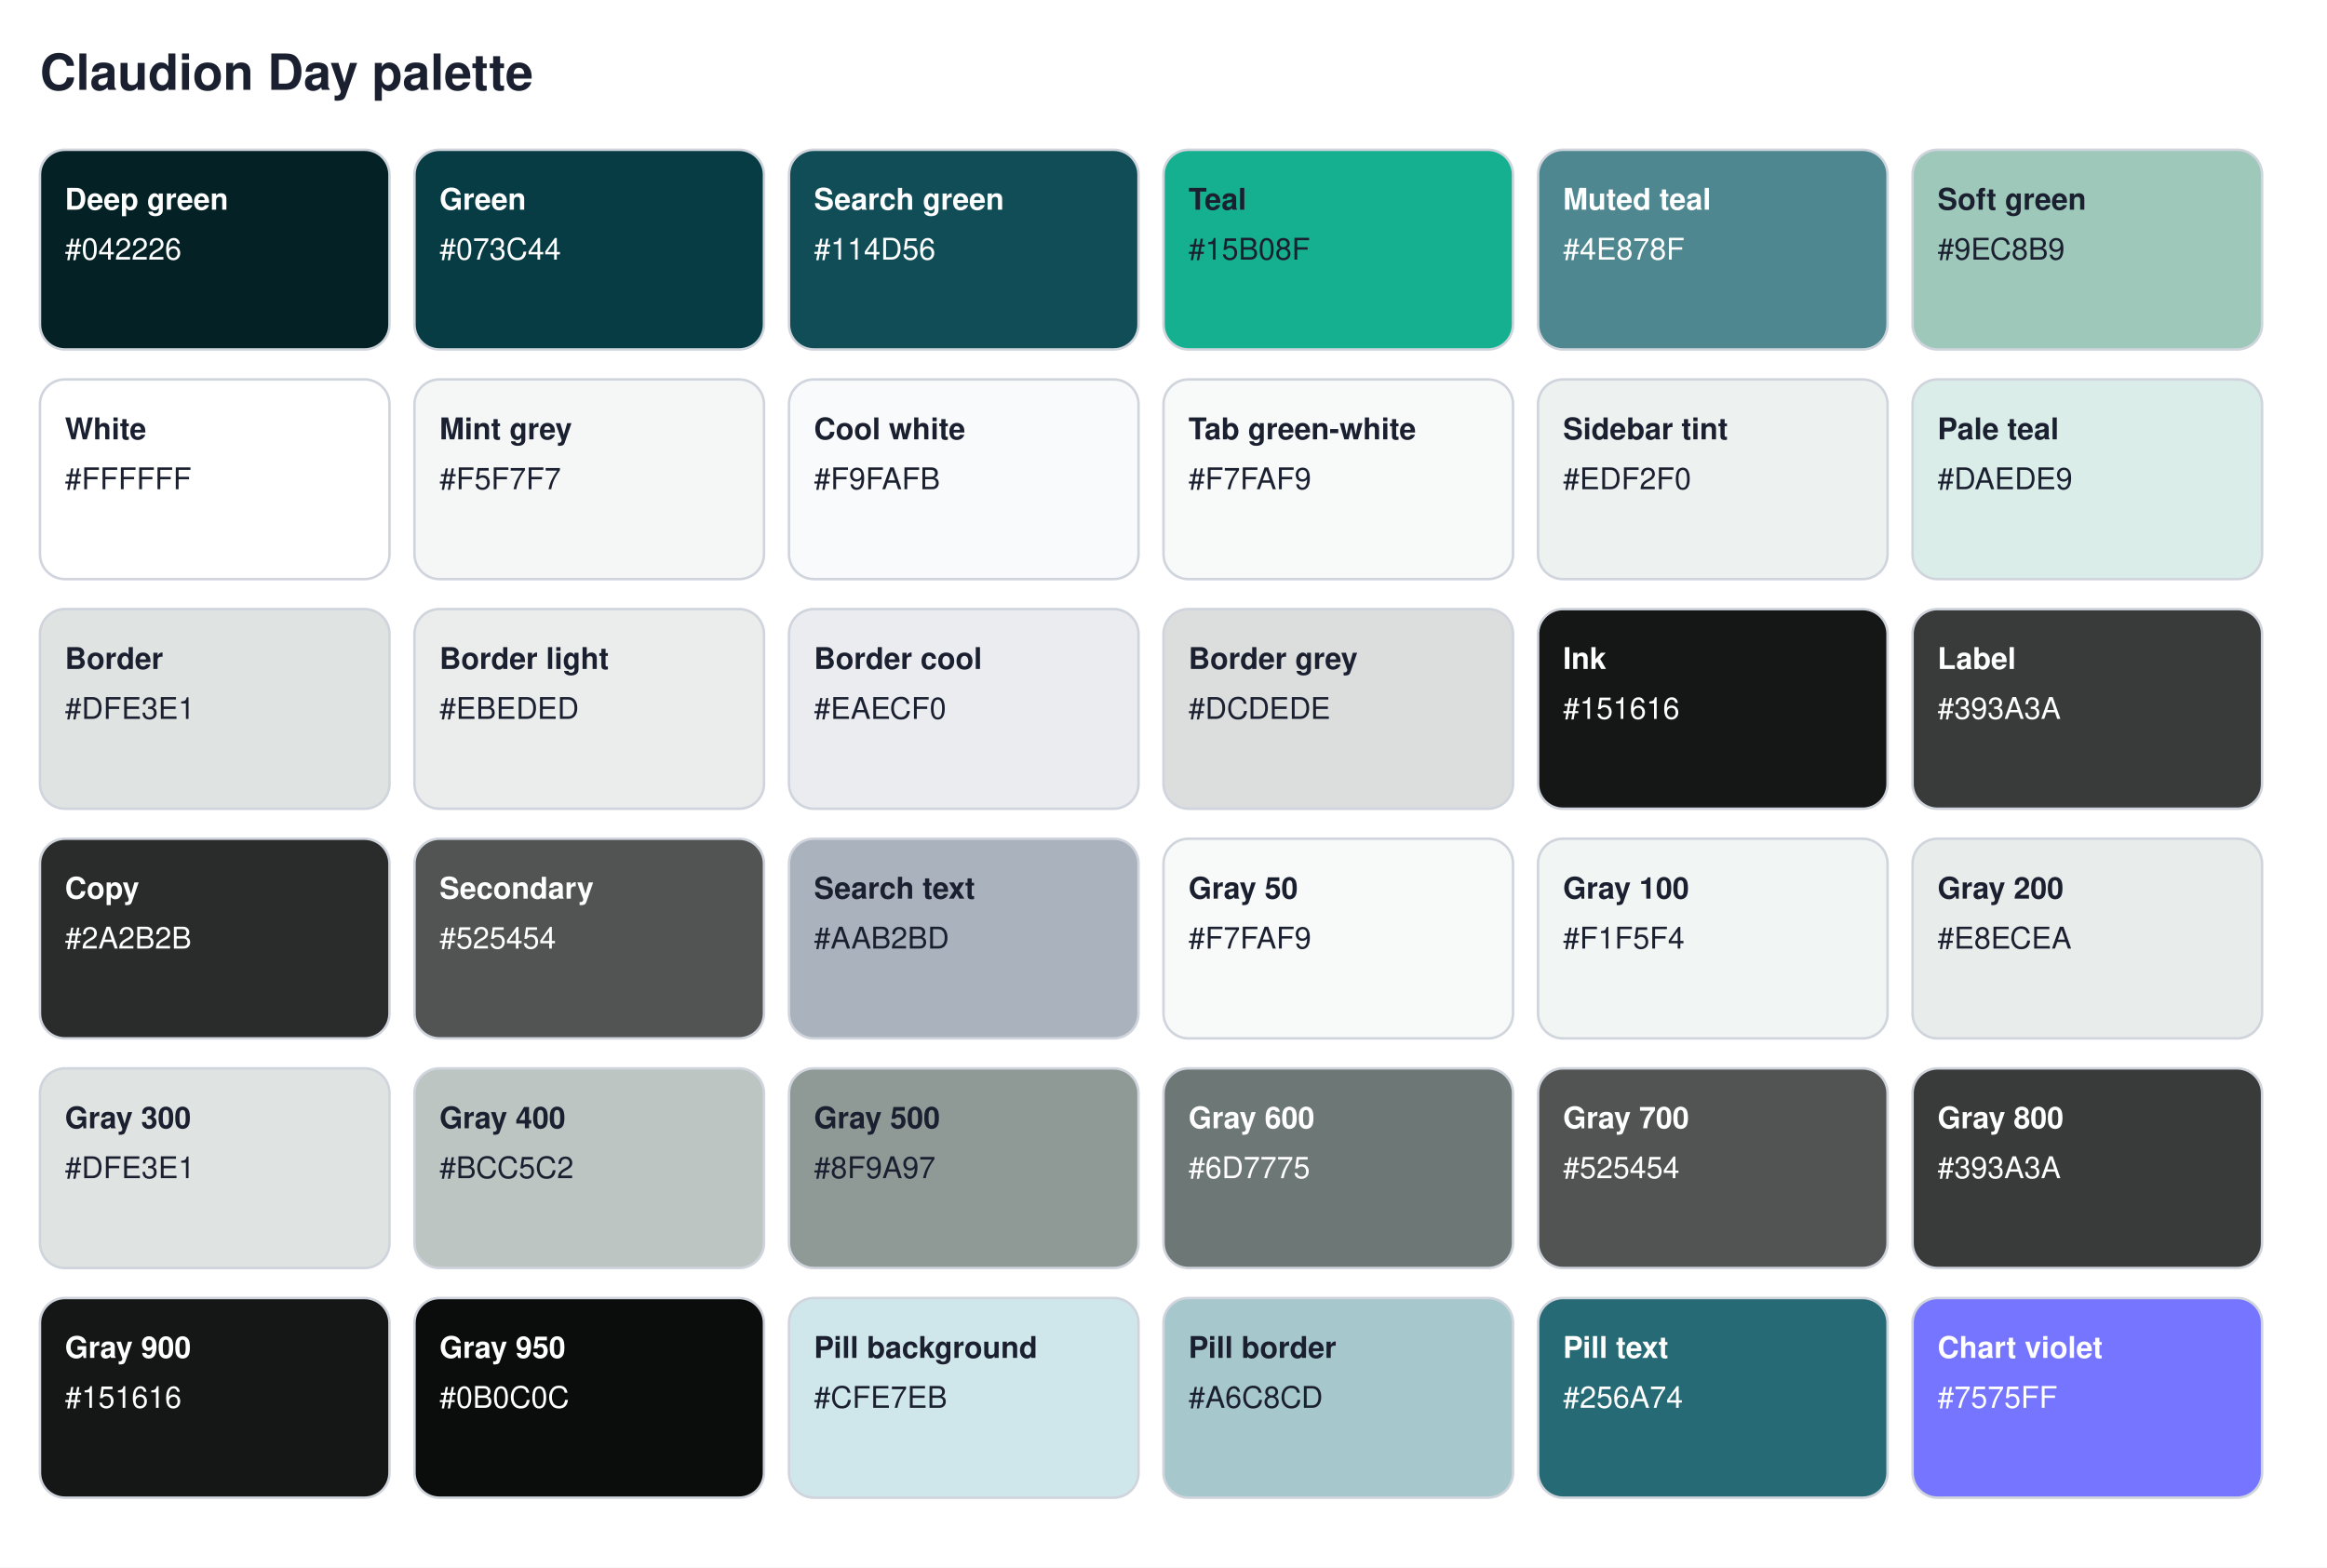
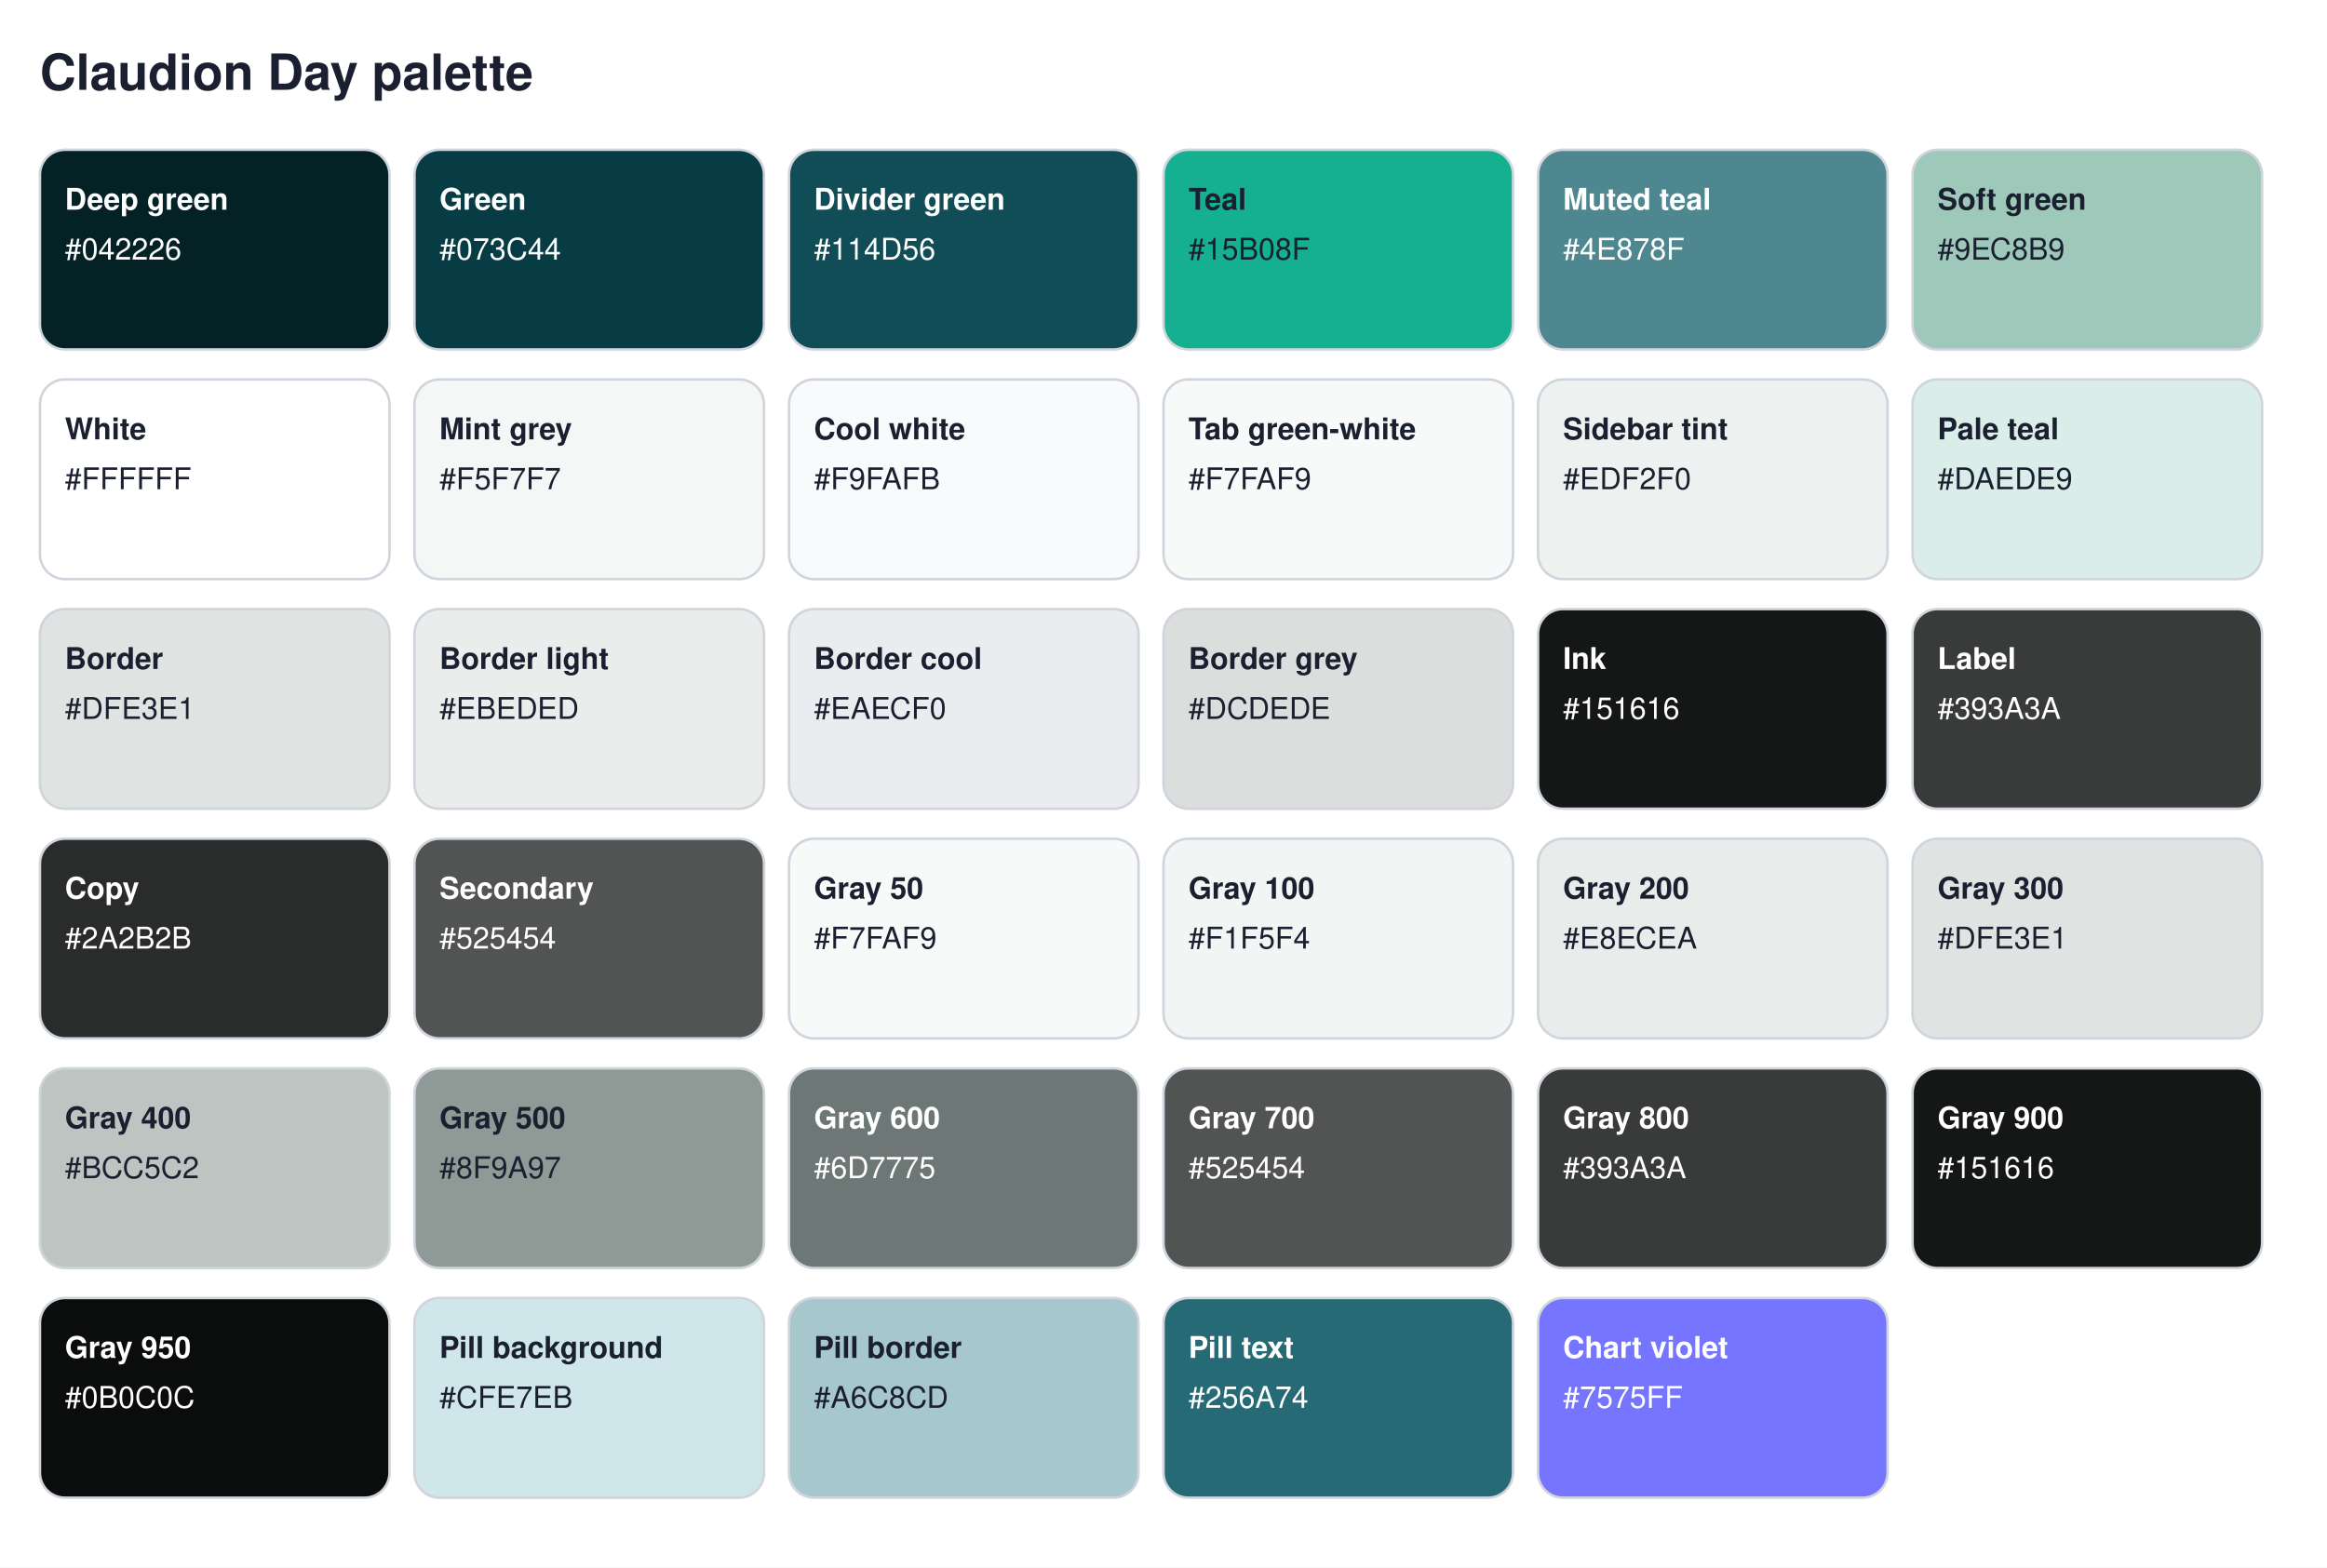
<svg xmlns="http://www.w3.org/2000/svg" width="932" height="628" viewBox="0 0 932 628" font-family="Helvetica, Arial, sans-serif">
  <rect width="932" height="628" fill="#ffffff" />
  <text x="16" y="36" font-size="20" font-weight="700" fill="#1b2030">Claudion Day palette</text>
  <rect x="16" y="60" width="140" height="80" rx="10" fill="#042226" stroke="#d0d4dc" />
  <text x="26" y="84" font-size="12" font-weight="700" fill="#ffffff">Deep green</text>
  <text x="26" y="104" font-size="12" fill="#ffffff">#042226</text>
  <rect x="166" y="60" width="140" height="80" rx="10" fill="#073c44" stroke="#d0d4dc" />
  <text x="176" y="84" font-size="12" font-weight="700" fill="#ffffff">Green</text>
  <text x="176" y="104" font-size="12" fill="#ffffff">#073C44</text>
  <rect x="316" y="60" width="140" height="80" rx="10" fill="#114d56" stroke="#d0d4dc" />
-   <text x="326" y="84" font-size="12" font-weight="700" fill="#ffffff">Search green</text>
+   <text x="326" y="84" font-size="12" font-weight="700" fill="#ffffff">Divider green</text>
  <text x="326" y="104" font-size="12" fill="#ffffff">#114D56</text>
  <rect x="466" y="60" width="140" height="80" rx="10" fill="#15b08f" stroke="#d0d4dc" />
  <text x="476" y="84" font-size="12" font-weight="700" fill="#1b2030">Teal</text>
  <text x="476" y="104" font-size="12" fill="#1b2030">#15B08F</text>
  <rect x="616" y="60" width="140" height="80" rx="10" fill="#4e878f" stroke="#d0d4dc" />
  <text x="626" y="84" font-size="12" font-weight="700" fill="#ffffff">Muted teal</text>
  <text x="626" y="104" font-size="12" fill="#ffffff">#4E878F</text>
  <rect x="766" y="60" width="140" height="80" rx="10" fill="#9ec8b9" stroke="#d0d4dc" />
  <text x="776" y="84" font-size="12" font-weight="700" fill="#1b2030">Soft green</text>
  <text x="776" y="104" font-size="12" fill="#1b2030">#9EC8B9</text>
  <rect x="16" y="152" width="140" height="80" rx="10" fill="#ffffff" stroke="#d0d4dc" />
  <text x="26" y="176" font-size="12" font-weight="700" fill="#1b2030">White</text>
  <text x="26" y="196" font-size="12" fill="#1b2030">#FFFFFF</text>
  <rect x="166" y="152" width="140" height="80" rx="10" fill="#f5f7f7" stroke="#d0d4dc" />
  <text x="176" y="176" font-size="12" font-weight="700" fill="#1b2030">Mint grey</text>
  <text x="176" y="196" font-size="12" fill="#1b2030">#F5F7F7</text>
  <rect x="316" y="152" width="140" height="80" rx="10" fill="#f9fafb" stroke="#d0d4dc" />
  <text x="326" y="176" font-size="12" font-weight="700" fill="#1b2030">Cool white</text>
  <text x="326" y="196" font-size="12" fill="#1b2030">#F9FAFB</text>
  <rect x="466" y="152" width="140" height="80" rx="10" fill="#f7faf9" stroke="#d0d4dc" />
  <text x="476" y="176" font-size="12" font-weight="700" fill="#1b2030">Tab green-white</text>
  <text x="476" y="196" font-size="12" fill="#1b2030">#F7FAF9</text>
  <rect x="616" y="152" width="140" height="80" rx="10" fill="#edf2f0" stroke="#d0d4dc" />
  <text x="626" y="176" font-size="12" font-weight="700" fill="#1b2030">Sidebar tint</text>
  <text x="626" y="196" font-size="12" fill="#1b2030">#EDF2F0</text>
  <rect x="766" y="152" width="140" height="80" rx="10" fill="#daede9" stroke="#d0d4dc" />
  <text x="776" y="176" font-size="12" font-weight="700" fill="#1b2030">Pale teal</text>
  <text x="776" y="196" font-size="12" fill="#1b2030">#DAEDE9</text>
  <rect x="16" y="244" width="140" height="80" rx="10" fill="#dfe3e1" stroke="#d0d4dc" />
  <text x="26" y="268" font-size="12" font-weight="700" fill="#1b2030">Border</text>
  <text x="26" y="288" font-size="12" fill="#1b2030">#DFE3E1</text>
  <rect x="166" y="244" width="140" height="80" rx="10" fill="#ebeded" stroke="#d0d4dc" />
  <text x="176" y="268" font-size="12" font-weight="700" fill="#1b2030">Border light</text>
  <text x="176" y="288" font-size="12" fill="#1b2030">#EBEDED</text>
  <rect x="316" y="244" width="140" height="80" rx="10" fill="#eaecf0" stroke="#d0d4dc" />
  <text x="326" y="268" font-size="12" font-weight="700" fill="#1b2030">Border cool</text>
  <text x="326" y="288" font-size="12" fill="#1b2030">#EAECF0</text>
  <rect x="466" y="244" width="140" height="80" rx="10" fill="#dcdede" stroke="#d0d4dc" />
  <text x="476" y="268" font-size="12" font-weight="700" fill="#1b2030">Border grey</text>
  <text x="476" y="288" font-size="12" fill="#1b2030">#DCDEDE</text>
  <rect x="616" y="244" width="140" height="80" rx="10" fill="#151616" stroke="#d0d4dc" />
  <text x="626" y="268" font-size="12" font-weight="700" fill="#ffffff">Ink</text>
  <text x="626" y="288" font-size="12" fill="#ffffff">#151616</text>
  <rect x="766" y="244" width="140" height="80" rx="10" fill="#393a3a" stroke="#d0d4dc" />
  <text x="776" y="268" font-size="12" font-weight="700" fill="#ffffff">Label</text>
  <text x="776" y="288" font-size="12" fill="#ffffff">#393A3A</text>
  <rect x="16" y="336" width="140" height="80" rx="10" fill="#2a2b2b" stroke="#d0d4dc" />
  <text x="26" y="360" font-size="12" font-weight="700" fill="#ffffff">Copy</text>
  <text x="26" y="380" font-size="12" fill="#ffffff">#2A2B2B</text>
  <rect x="166" y="336" width="140" height="80" rx="10" fill="#525454" stroke="#d0d4dc" />
  <text x="176" y="360" font-size="12" font-weight="700" fill="#ffffff">Secondary</text>
  <text x="176" y="380" font-size="12" fill="#ffffff">#525454</text>
-   <rect x="316" y="336" width="140" height="80" rx="10" fill="#aab2bd" stroke="#d0d4dc" />
-   <text x="326" y="360" font-size="12" font-weight="700" fill="#1b2030">Search text</text>
-   <text x="326" y="380" font-size="12" fill="#1b2030">#AAB2BD</text>
-   <rect x="466" y="336" width="140" height="80" rx="10" fill="#f7faf9" stroke="#d0d4dc" />
-   <text x="476" y="360" font-size="12" font-weight="700" fill="#1b2030">Gray 50</text>
-   <text x="476" y="380" font-size="12" fill="#1b2030">#F7FAF9</text>
-   <rect x="616" y="336" width="140" height="80" rx="10" fill="#f1f5f4" stroke="#d0d4dc" />
-   <text x="626" y="360" font-size="12" font-weight="700" fill="#1b2030">Gray 100</text>
-   <text x="626" y="380" font-size="12" fill="#1b2030">#F1F5F4</text>
-   <rect x="766" y="336" width="140" height="80" rx="10" fill="#e8ecea" stroke="#d0d4dc" />
-   <text x="776" y="360" font-size="12" font-weight="700" fill="#1b2030">Gray 200</text>
-   <text x="776" y="380" font-size="12" fill="#1b2030">#E8ECEA</text>
-   <rect x="16" y="428" width="140" height="80" rx="10" fill="#dfe3e1" stroke="#d0d4dc" />
-   <text x="26" y="452" font-size="12" font-weight="700" fill="#1b2030">Gray 300</text>
-   <text x="26" y="472" font-size="12" fill="#1b2030">#DFE3E1</text>
-   <rect x="166" y="428" width="140" height="80" rx="10" fill="#bcc5c2" stroke="#d0d4dc" />
-   <text x="176" y="452" font-size="12" font-weight="700" fill="#1b2030">Gray 400</text>
-   <text x="176" y="472" font-size="12" fill="#1b2030">#BCC5C2</text>
-   <rect x="316" y="428" width="140" height="80" rx="10" fill="#8f9a97" stroke="#d0d4dc" />
-   <text x="326" y="452" font-size="12" font-weight="700" fill="#1b2030">Gray 500</text>
-   <text x="326" y="472" font-size="12" fill="#1b2030">#8F9A97</text>
-   <rect x="466" y="428" width="140" height="80" rx="10" fill="#6d7775" stroke="#d0d4dc" />
-   <text x="476" y="452" font-size="12" font-weight="700" fill="#ffffff">Gray 600</text>
-   <text x="476" y="472" font-size="12" fill="#ffffff">#6D7775</text>
-   <rect x="616" y="428" width="140" height="80" rx="10" fill="#525454" stroke="#d0d4dc" />
-   <text x="626" y="452" font-size="12" font-weight="700" fill="#ffffff">Gray 700</text>
-   <text x="626" y="472" font-size="12" fill="#ffffff">#525454</text>
-   <rect x="766" y="428" width="140" height="80" rx="10" fill="#393a3a" stroke="#d0d4dc" />
-   <text x="776" y="452" font-size="12" font-weight="700" fill="#ffffff">Gray 800</text>
-   <text x="776" y="472" font-size="12" fill="#ffffff">#393A3A</text>
-   <rect x="16" y="520" width="140" height="80" rx="10" fill="#151616" stroke="#d0d4dc" />
-   <text x="26" y="544" font-size="12" font-weight="700" fill="#ffffff">Gray 900</text>
-   <text x="26" y="564" font-size="12" fill="#ffffff">#151616</text>
-   <rect x="166" y="520" width="140" height="80" rx="10" fill="#0b0c0c" stroke="#d0d4dc" />
-   <text x="176" y="544" font-size="12" font-weight="700" fill="#ffffff">Gray 950</text>
-   <text x="176" y="564" font-size="12" fill="#ffffff">#0B0C0C</text>
-   <rect x="316" y="520" width="140" height="80" rx="10" fill="#cfe7eb" stroke="#d0d4dc" />
-   <text x="326" y="544" font-size="12" font-weight="700" fill="#1b2030">Pill background</text>
-   <text x="326" y="564" font-size="12" fill="#1b2030">#CFE7EB</text>
-   <rect x="466" y="520" width="140" height="80" rx="10" fill="#a6c8cd" stroke="#d0d4dc" />
-   <text x="476" y="544" font-size="12" font-weight="700" fill="#1b2030">Pill border</text>
-   <text x="476" y="564" font-size="12" fill="#1b2030">#A6C8CD</text>
-   <rect x="616" y="520" width="140" height="80" rx="10" fill="#256a74" stroke="#d0d4dc" />
-   <text x="626" y="544" font-size="12" font-weight="700" fill="#ffffff">Pill text</text>
-   <text x="626" y="564" font-size="12" fill="#ffffff">#256A74</text>
-   <rect x="766" y="520" width="140" height="80" rx="10" fill="#7575ff" stroke="#d0d4dc" />
-   <text x="776" y="544" font-size="12" font-weight="700" fill="#ffffff">Chart violet</text>
-   <text x="776" y="564" font-size="12" fill="#ffffff">#7575FF</text>
+   <rect x="316" y="336" width="140" height="80" rx="10" fill="#f7faf9" stroke="#d0d4dc" />
+   <text x="326" y="360" font-size="12" font-weight="700" fill="#1b2030">Gray 50</text>
+   <text x="326" y="380" font-size="12" fill="#1b2030">#F7FAF9</text>
+   <rect x="466" y="336" width="140" height="80" rx="10" fill="#f1f5f4" stroke="#d0d4dc" />
+   <text x="476" y="360" font-size="12" font-weight="700" fill="#1b2030">Gray 100</text>
+   <text x="476" y="380" font-size="12" fill="#1b2030">#F1F5F4</text>
+   <rect x="616" y="336" width="140" height="80" rx="10" fill="#e8ecea" stroke="#d0d4dc" />
+   <text x="626" y="360" font-size="12" font-weight="700" fill="#1b2030">Gray 200</text>
+   <text x="626" y="380" font-size="12" fill="#1b2030">#E8ECEA</text>
+   <rect x="766" y="336" width="140" height="80" rx="10" fill="#dfe3e1" stroke="#d0d4dc" />
+   <text x="776" y="360" font-size="12" font-weight="700" fill="#1b2030">Gray 300</text>
+   <text x="776" y="380" font-size="12" fill="#1b2030">#DFE3E1</text>
+   <rect x="16" y="428" width="140" height="80" rx="10" fill="#bcc5c2" stroke="#d0d4dc" />
+   <text x="26" y="452" font-size="12" font-weight="700" fill="#1b2030">Gray 400</text>
+   <text x="26" y="472" font-size="12" fill="#1b2030">#BCC5C2</text>
+   <rect x="166" y="428" width="140" height="80" rx="10" fill="#8f9a97" stroke="#d0d4dc" />
+   <text x="176" y="452" font-size="12" font-weight="700" fill="#1b2030">Gray 500</text>
+   <text x="176" y="472" font-size="12" fill="#1b2030">#8F9A97</text>
+   <rect x="316" y="428" width="140" height="80" rx="10" fill="#6d7775" stroke="#d0d4dc" />
+   <text x="326" y="452" font-size="12" font-weight="700" fill="#ffffff">Gray 600</text>
+   <text x="326" y="472" font-size="12" fill="#ffffff">#6D7775</text>
+   <rect x="466" y="428" width="140" height="80" rx="10" fill="#525454" stroke="#d0d4dc" />
+   <text x="476" y="452" font-size="12" font-weight="700" fill="#ffffff">Gray 700</text>
+   <text x="476" y="472" font-size="12" fill="#ffffff">#525454</text>
+   <rect x="616" y="428" width="140" height="80" rx="10" fill="#393a3a" stroke="#d0d4dc" />
+   <text x="626" y="452" font-size="12" font-weight="700" fill="#ffffff">Gray 800</text>
+   <text x="626" y="472" font-size="12" fill="#ffffff">#393A3A</text>
+   <rect x="766" y="428" width="140" height="80" rx="10" fill="#151616" stroke="#d0d4dc" />
+   <text x="776" y="452" font-size="12" font-weight="700" fill="#ffffff">Gray 900</text>
+   <text x="776" y="472" font-size="12" fill="#ffffff">#151616</text>
+   <rect x="16" y="520" width="140" height="80" rx="10" fill="#0b0c0c" stroke="#d0d4dc" />
+   <text x="26" y="544" font-size="12" font-weight="700" fill="#ffffff">Gray 950</text>
+   <text x="26" y="564" font-size="12" fill="#ffffff">#0B0C0C</text>
+   <rect x="166" y="520" width="140" height="80" rx="10" fill="#cfe7eb" stroke="#d0d4dc" />
+   <text x="176" y="544" font-size="12" font-weight="700" fill="#1b2030">Pill background</text>
+   <text x="176" y="564" font-size="12" fill="#1b2030">#CFE7EB</text>
+   <rect x="316" y="520" width="140" height="80" rx="10" fill="#a6c8cd" stroke="#d0d4dc" />
+   <text x="326" y="544" font-size="12" font-weight="700" fill="#1b2030">Pill border</text>
+   <text x="326" y="564" font-size="12" fill="#1b2030">#A6C8CD</text>
+   <rect x="466" y="520" width="140" height="80" rx="10" fill="#256a74" stroke="#d0d4dc" />
+   <text x="476" y="544" font-size="12" font-weight="700" fill="#ffffff">Pill text</text>
+   <text x="476" y="564" font-size="12" fill="#ffffff">#256A74</text>
+   <rect x="616" y="520" width="140" height="80" rx="10" fill="#7575ff" stroke="#d0d4dc" />
+   <text x="626" y="544" font-size="12" font-weight="700" fill="#ffffff">Chart violet</text>
+   <text x="626" y="564" font-size="12" fill="#ffffff">#7575FF</text>
</svg>
